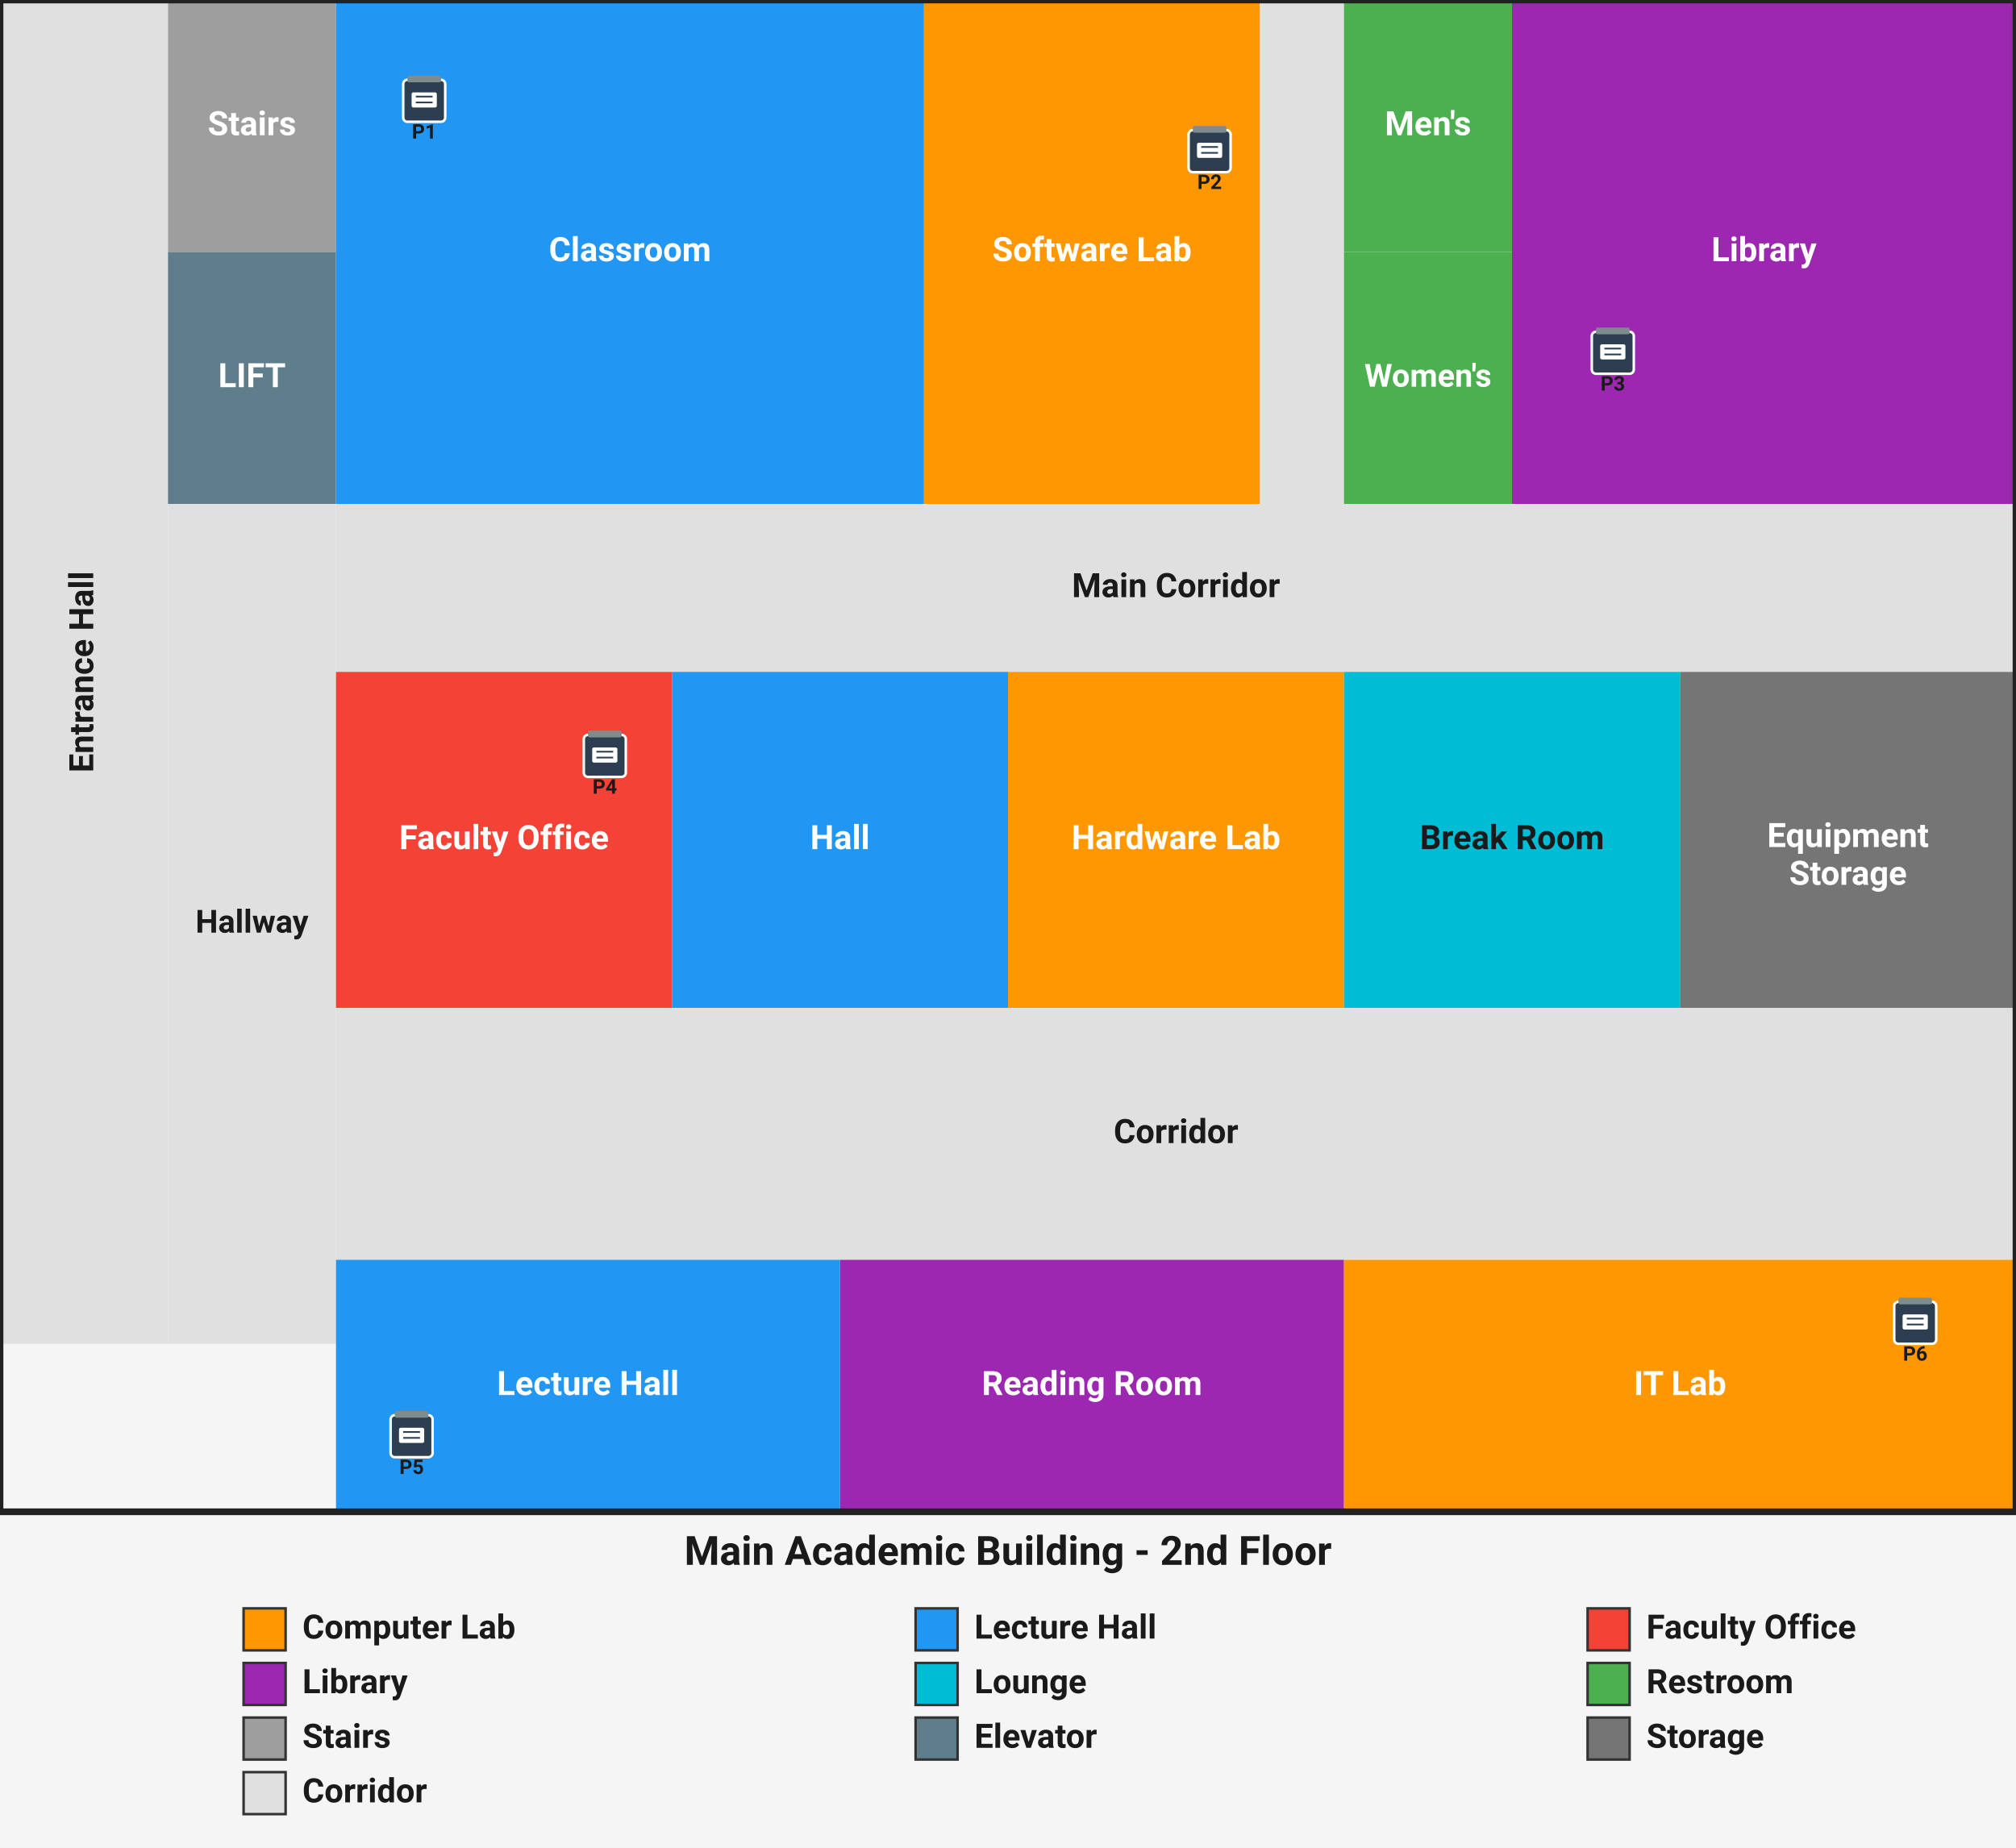
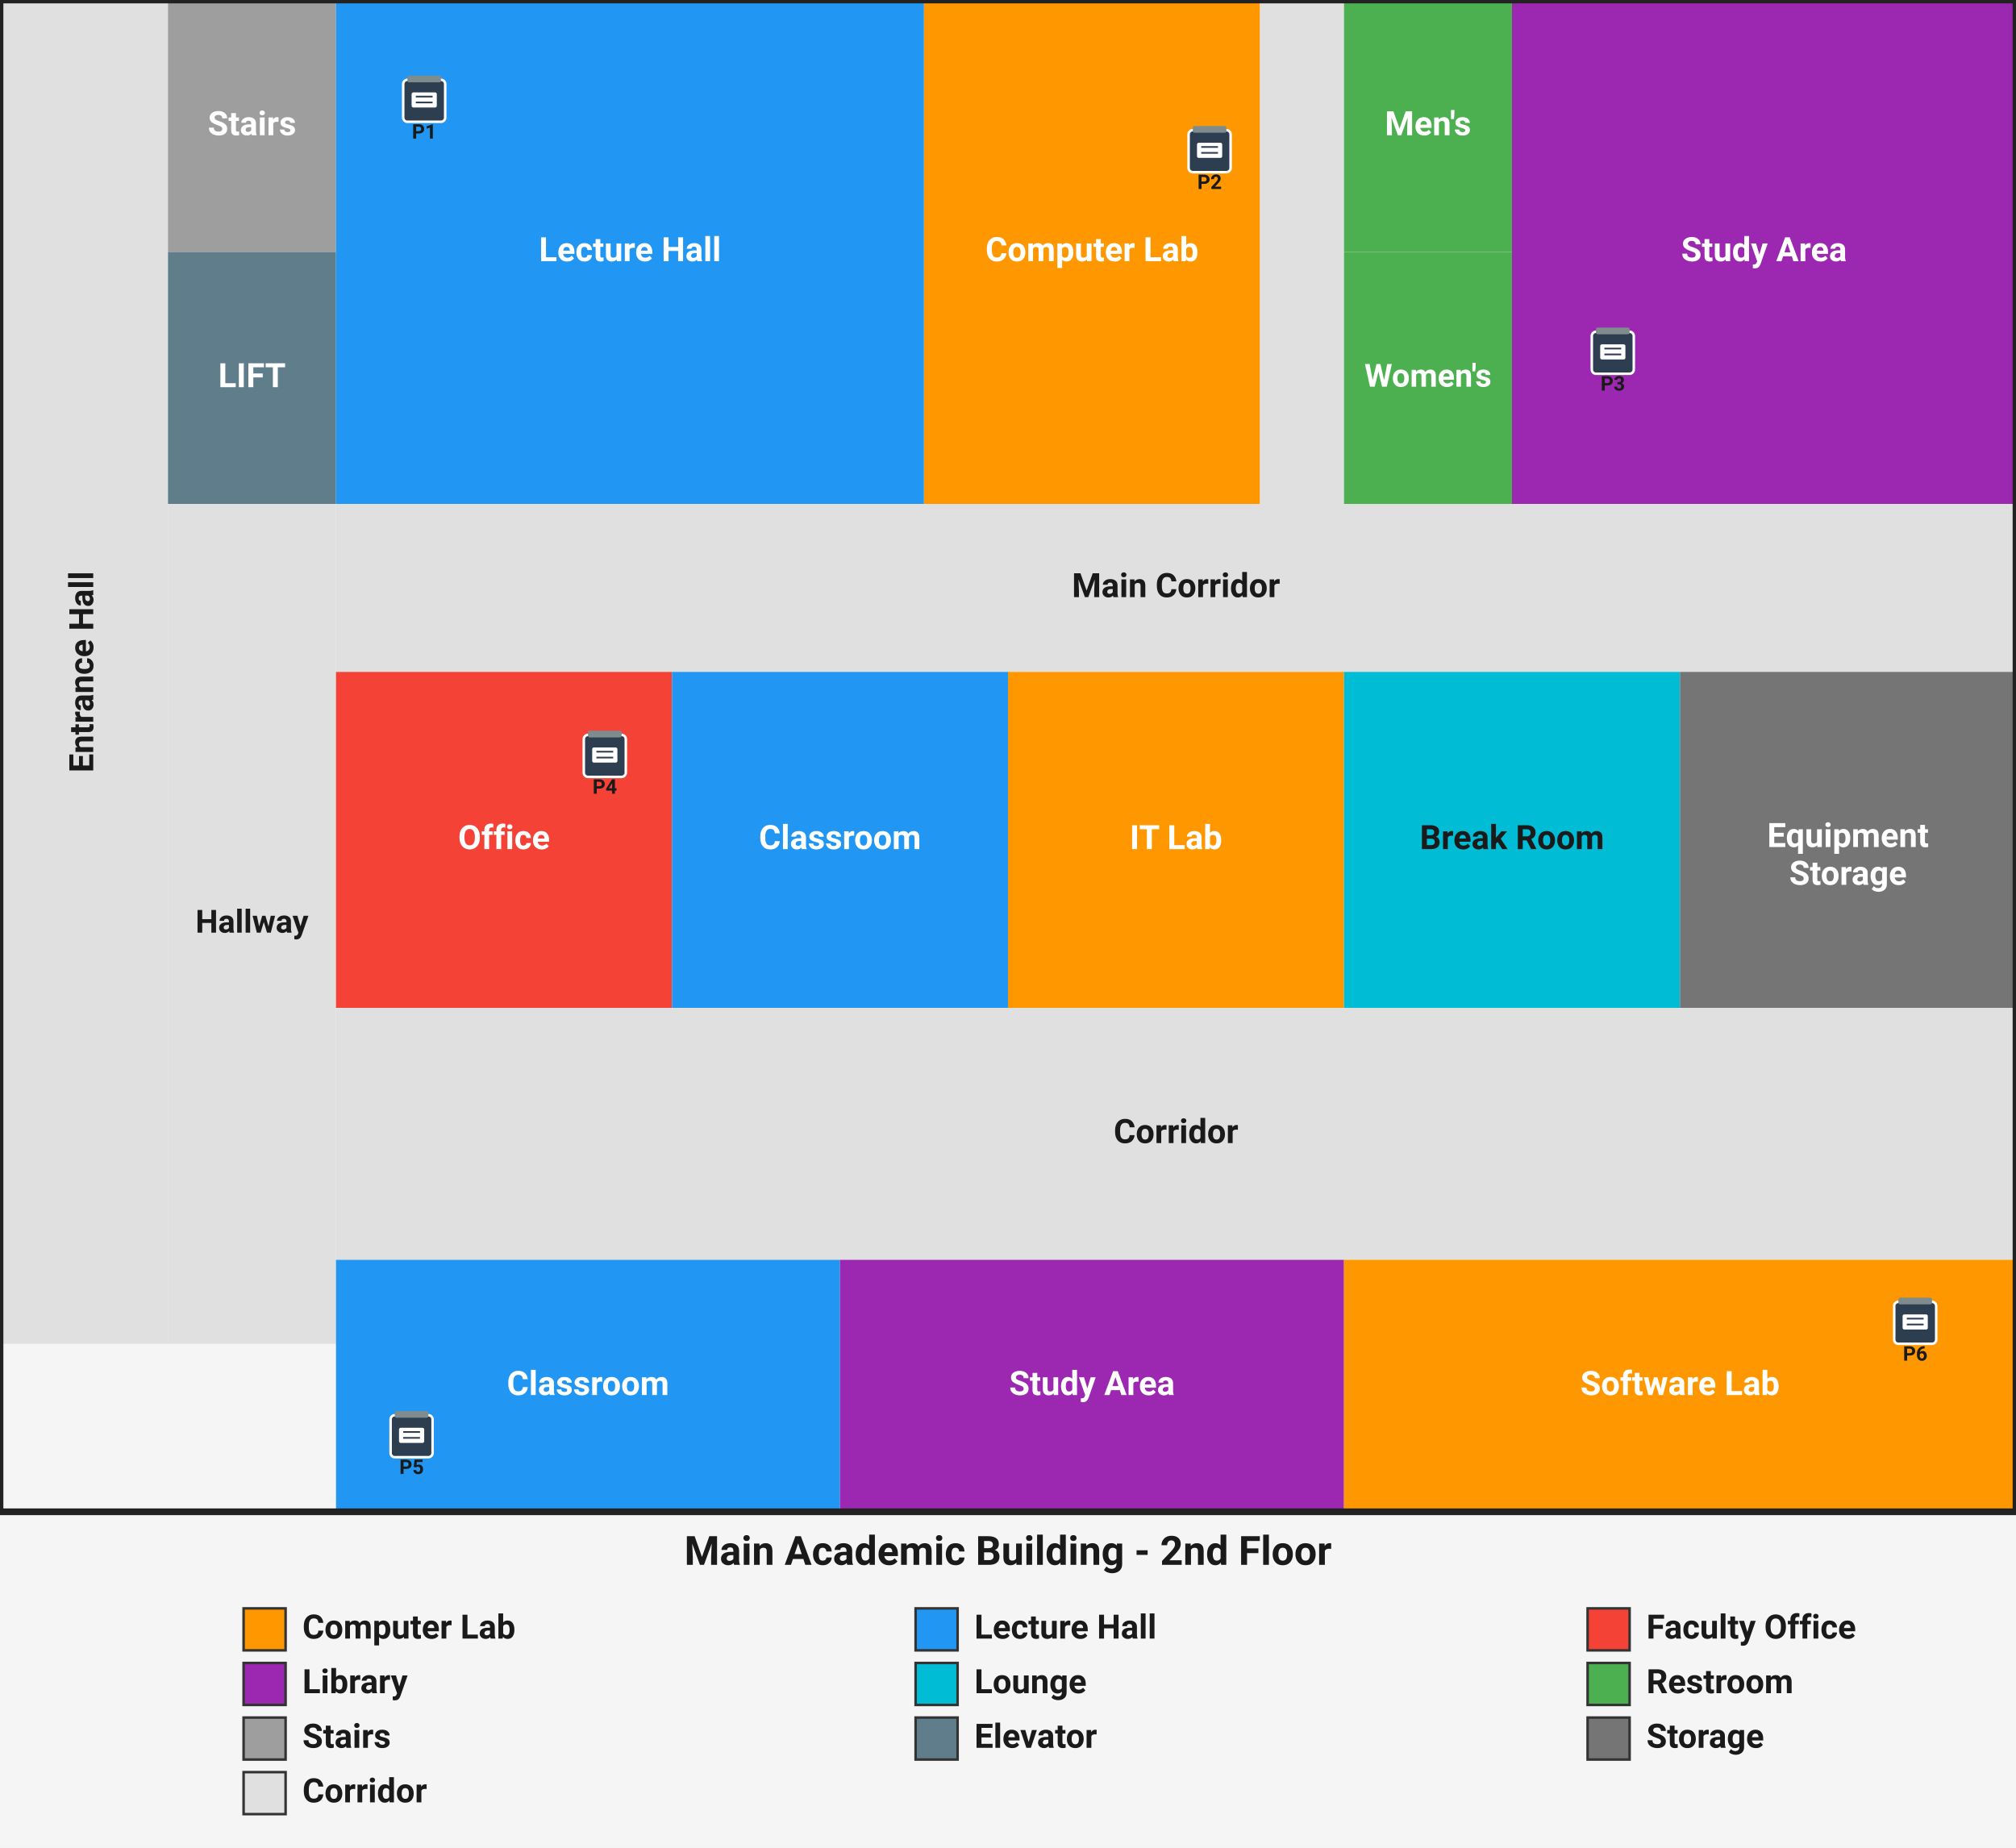
<svg xmlns="http://www.w3.org/2000/svg" viewBox="0 0 2400 2200" width="2400" height="2200" style="display:block; max-width:100%; height:auto;">
  <defs>
    <style>
      text { 
        -webkit-font-smoothing: antialiased;
        -moz-osx-font-smoothing: grayscale;
      }
    </style>
  </defs>
  <rect x="0" y="0" width="2400" height="2200" fill="#f5f5f5" />
  <rect x="0" y="0" width="200" height="1600" fill="#E0E0E0" stroke="none" />
  <text x="100.0" y="800.0" font-family="Roboto,Segoe UI,Arial,sans-serif" font-size="40" font-weight="600" fill="#1a1a1a" text-anchor="middle" dominant-baseline="middle" transform="rotate(-90 100.0 800.0)">
              Entrance Hall
            </text>
  <rect x="200" y="0" width="200" height="300" fill="#9E9E9E" stroke="none" />
  <text x="300.0" y="150.0" font-family="Roboto,Segoe UI,Arial,sans-serif" font-size="40" font-weight="600" fill="white" text-anchor="middle" dominant-baseline="middle">
              Stairs
            </text>
  <rect x="200" y="300" width="200" height="300" fill="#607D8B" stroke="none" />
  <text x="300.0" y="450.0" font-family="Roboto,Segoe UI,Arial,sans-serif" font-size="40" font-weight="600" fill="white" text-anchor="middle" dominant-baseline="middle">
              LIFT
            </text>
  <rect x="200" y="600" width="200" height="1000" fill="#E0E0E0" stroke="none" />
  <text x="300.0" y="1100.0" font-family="Roboto,Segoe UI,Arial,sans-serif" font-size="38" font-weight="600" fill="#1a1a1a" text-anchor="middle" dominant-baseline="middle">
              Hallway
            </text>
  <rect x="400" y="0" width="700" height="600" fill="#2196F3" stroke="none" />
  <text x="750.0" y="300.0" font-family="Roboto,Segoe UI,Arial,sans-serif" font-size="40" font-weight="600" fill="white" text-anchor="middle" dominant-baseline="middle">
-               Classroom
+               Lecture Hall
            </text>
  <rect x="1100" y="0" width="400" height="600" fill="#FF9800" stroke="none" />
  <text x="1300.0" y="300.0" font-family="Roboto,Segoe UI,Arial,sans-serif" font-size="40" font-weight="600" fill="white" text-anchor="middle" dominant-baseline="middle">
-               Software Lab
+               Computer Lab
            </text>
  <rect x="1500" y="0" width="100" height="600" fill="#E0E0E0" stroke="none" />
  <rect x="1600" y="0" width="200" height="300" fill="#4CAF50" stroke="none" />
  <text x="1700.0" y="150.0" font-family="Roboto,Segoe UI,Arial,sans-serif" font-size="40" font-weight="600" fill="white" text-anchor="middle" dominant-baseline="middle">
              Men's
            </text>
  <rect x="1600" y="300" width="200" height="300" fill="#4CAF50" stroke="none" />
  <text x="1700.0" y="450.0" font-family="Roboto,Segoe UI,Arial,sans-serif" font-size="38" font-weight="600" fill="white" text-anchor="middle" dominant-baseline="middle">
              Women's
            </text>
  <rect x="1800" y="0" width="600" height="600" fill="#9C27B0" stroke="none" />
  <text x="2100.0" y="300.0" font-family="Roboto,Segoe UI,Arial,sans-serif" font-size="40" font-weight="600" fill="white" text-anchor="middle" dominant-baseline="middle">
-               Library
+               Study Area
            </text>
  <rect x="400" y="600" width="2000" height="200" fill="#E0E0E0" stroke="none" />
  <text x="1400.0" y="700.0" font-family="Roboto,Segoe UI,Arial,sans-serif" font-size="40" font-weight="600" fill="#1a1a1a" text-anchor="middle" dominant-baseline="middle">
              Main Corridor
            </text>
  <rect x="400" y="800" width="400" height="400" fill="#F44336" stroke="none" />
  <text x="600.0" y="1000.0" font-family="Roboto,Segoe UI,Arial,sans-serif" font-size="40" font-weight="600" fill="white" text-anchor="middle" dominant-baseline="middle">
-               Faculty Office
+               Office
            </text>
  <rect x="800" y="800" width="400" height="400" fill="#2196F3" stroke="none" />
  <text x="1000.0" y="1000.0" font-family="Roboto,Segoe UI,Arial,sans-serif" font-size="40" font-weight="600" fill="white" text-anchor="middle" dominant-baseline="middle">
-               Hall
+               Classroom
            </text>
  <rect x="1200" y="800" width="400" height="400" fill="#FF9800" stroke="none" />
  <text x="1400.0" y="1000.0" font-family="Roboto,Segoe UI,Arial,sans-serif" font-size="40" font-weight="600" fill="white" text-anchor="middle" dominant-baseline="middle">
-               Hardware Lab
+               IT Lab
            </text>
  <rect x="1600" y="800" width="400" height="400" fill="#00BCD4" stroke="none" />
  <text x="1800.0" y="1000.0" font-family="Roboto,Segoe UI,Arial,sans-serif" font-size="40" font-weight="600" fill="#1a1a1a" text-anchor="middle" dominant-baseline="middle">
              Break Room
            </text>
  <rect x="2000" y="800" width="400" height="400" fill="#757575" stroke="none" />
  <g>
    <text x="2200.0" y="997.5" font-family="Roboto,Segoe UI,Arial,sans-serif" font-size="40" font-weight="600" fill="white" text-anchor="middle" dominant-baseline="middle">
                  Equipment
                </text>
    <text x="2200.0" y="1042.5" font-family="Roboto,Segoe UI,Arial,sans-serif" font-size="40" font-weight="600" fill="white" text-anchor="middle" dominant-baseline="middle">
                  Storage
                </text>
  </g>
  <rect x="400" y="1200" width="2000" height="300" fill="#E0E0E0" stroke="none" />
  <text x="1400.0" y="1350.0" font-family="Roboto,Segoe UI,Arial,sans-serif" font-size="40" font-weight="600" fill="#1a1a1a" text-anchor="middle" dominant-baseline="middle">
              Corridor
            </text>
  <rect x="400" y="1500" width="600" height="300" fill="#2196F3" stroke="none" />
  <text x="700.0" y="1650.0" font-family="Roboto,Segoe UI,Arial,sans-serif" font-size="40" font-weight="600" fill="white" text-anchor="middle" dominant-baseline="middle">
-               Lecture Hall
+               Classroom
            </text>
  <rect x="1000" y="1500" width="600" height="300" fill="#9C27B0" stroke="none" />
  <text x="1300.0" y="1650.0" font-family="Roboto,Segoe UI,Arial,sans-serif" font-size="40" font-weight="600" fill="white" text-anchor="middle" dominant-baseline="middle">
-               Reading Room
+               Study Area
            </text>
  <rect x="1600" y="1500" width="800" height="300" fill="#FF9800" stroke="none" />
  <text x="2000.0" y="1650.0" font-family="Roboto,Segoe UI,Arial,sans-serif" font-size="40" font-weight="600" fill="white" text-anchor="middle" dominant-baseline="middle">
-               IT Lab
+               Software Lab
            </text>
  <rect x="480.0" y="95.0" width="50" height="50" fill="#2C3E50" stroke="#FFF" stroke-width="3" rx="5" />
  <rect x="485.0" y="90.0" width="40" height="8" fill="#7F8C8D" rx="2" />
  <rect x="490.0" y="110.0" width="30" height="18" fill="white" rx="2" />
  <line x1="495.0" y1="115.0" x2="515.0" y2="115.0" stroke="#2C3E50" stroke-width="2" />
  <line x1="495.0" y1="122.0" x2="515.0" y2="122.0" stroke="#2C3E50" stroke-width="2" />
  <text x="505.0" y="165.0" font-family="Roboto,Segoe UI,Arial,sans-serif" font-size="24" font-weight="700" fill="#1a1a1a" text-anchor="middle">
      P1
    </text>
  <rect x="1415.0" y="155.0" width="50" height="50" fill="#2C3E50" stroke="#FFF" stroke-width="3" rx="5" />
  <rect x="1420.0" y="150.0" width="40" height="8" fill="#7F8C8D" rx="2" />
  <rect x="1425.0" y="170.0" width="30" height="18" fill="white" rx="2" />
  <line x1="1430.0" y1="175.0" x2="1450.0" y2="175.0" stroke="#2C3E50" stroke-width="2" />
  <line x1="1430.0" y1="182.0" x2="1450.0" y2="182.0" stroke="#2C3E50" stroke-width="2" />
  <text x="1440.0" y="225.0" font-family="Roboto,Segoe UI,Arial,sans-serif" font-size="24" font-weight="700" fill="#1a1a1a" text-anchor="middle">
      P2
    </text>
  <rect x="1895.0" y="395.0" width="50" height="50" fill="#2C3E50" stroke="#FFF" stroke-width="3" rx="5" />
  <rect x="1900.0" y="390.0" width="40" height="8" fill="#7F8C8D" rx="2" />
  <rect x="1905.0" y="410.0" width="30" height="18" fill="white" rx="2" />
  <line x1="1910.0" y1="415.0" x2="1930.0" y2="415.0" stroke="#2C3E50" stroke-width="2" />
  <line x1="1910.0" y1="422.0" x2="1930.0" y2="422.0" stroke="#2C3E50" stroke-width="2" />
  <text x="1920.0" y="465.0" font-family="Roboto,Segoe UI,Arial,sans-serif" font-size="24" font-weight="700" fill="#1a1a1a" text-anchor="middle">
      P3
    </text>
  <rect x="695.0" y="875.0" width="50" height="50" fill="#2C3E50" stroke="#FFF" stroke-width="3" rx="5" />
  <rect x="700.0" y="870.0" width="40" height="8" fill="#7F8C8D" rx="2" />
  <rect x="705.0" y="890.0" width="30" height="18" fill="white" rx="2" />
  <line x1="710.0" y1="895.0" x2="730.0" y2="895.0" stroke="#2C3E50" stroke-width="2" />
  <line x1="710.0" y1="902.0" x2="730.0" y2="902.0" stroke="#2C3E50" stroke-width="2" />
  <text x="720.0" y="945.0" font-family="Roboto,Segoe UI,Arial,sans-serif" font-size="24" font-weight="700" fill="#1a1a1a" text-anchor="middle">
      P4
    </text>
  <rect x="465.0" y="1685.0" width="50" height="50" fill="#2C3E50" stroke="#FFF" stroke-width="3" rx="5" />
  <rect x="470.0" y="1680.0" width="40" height="8" fill="#7F8C8D" rx="2" />
  <rect x="475.0" y="1700.0" width="30" height="18" fill="white" rx="2" />
  <line x1="480.0" y1="1705.0" x2="500.0" y2="1705.0" stroke="#2C3E50" stroke-width="2" />
  <line x1="480.0" y1="1712.0" x2="500.0" y2="1712.0" stroke="#2C3E50" stroke-width="2" />
  <text x="490.0" y="1755.0" font-family="Roboto,Segoe UI,Arial,sans-serif" font-size="24" font-weight="700" fill="#1a1a1a" text-anchor="middle">
      P5
    </text>
  <rect x="2255.0" y="1550.0" width="50" height="50" fill="#2C3E50" stroke="#FFF" stroke-width="3" rx="5" />
  <rect x="2260.0" y="1545.0" width="40" height="8" fill="#7F8C8D" rx="2" />
  <rect x="2265.0" y="1565.0" width="30" height="18" fill="white" rx="2" />
  <line x1="2270.0" y1="1570.0" x2="2290.0" y2="1570.0" stroke="#2C3E50" stroke-width="2" />
  <line x1="2270.0" y1="1577.0" x2="2290.0" y2="1577.0" stroke="#2C3E50" stroke-width="2" />
  <text x="2280.0" y="1620.0" font-family="Roboto,Segoe UI,Arial,sans-serif" font-size="24" font-weight="700" fill="#1a1a1a" text-anchor="middle">
      P6
    </text>
  <rect x="0" y="0" width="2400" height="1800" fill="none" stroke="#222" stroke-width="8" />
  <text x="1200.0" y="1850" font-family="Roboto,Segoe UI,Arial,sans-serif" font-size="48" font-weight="700" fill="#1a1a1a" text-anchor="middle" dominant-baseline="middle">
          Main Academic Building - 2nd Floor
        </text>
  <rect x="290.0" y="1915.0" width="50" height="50" fill="#FF9800" stroke="#333" stroke-width="3" />
  <text x="360.0" y="1940" font-family="Roboto,Segoe UI,Arial,sans-serif" font-size="40" font-weight="700" fill="#1a1a1a" text-anchor="start" dominant-baseline="middle">
          Computer Lab
        </text>
  <rect x="1090.0" y="1915.0" width="50" height="50" fill="#2196F3" stroke="#333" stroke-width="3" />
  <text x="1160.0" y="1940" font-family="Roboto,Segoe UI,Arial,sans-serif" font-size="40" font-weight="700" fill="#1a1a1a" text-anchor="start" dominant-baseline="middle">
          Lecture Hall
        </text>
  <rect x="1890.0" y="1915.0" width="50" height="50" fill="#F44336" stroke="#333" stroke-width="3" />
  <text x="1960.0" y="1940" font-family="Roboto,Segoe UI,Arial,sans-serif" font-size="40" font-weight="700" fill="#1a1a1a" text-anchor="start" dominant-baseline="middle">
          Faculty Office
        </text>
  <rect x="290.0" y="1980.0" width="50" height="50" fill="#9C27B0" stroke="#333" stroke-width="3" />
  <text x="360.0" y="2005" font-family="Roboto,Segoe UI,Arial,sans-serif" font-size="40" font-weight="700" fill="#1a1a1a" text-anchor="start" dominant-baseline="middle">
          Library
        </text>
  <rect x="1090.0" y="1980.0" width="50" height="50" fill="#00BCD4" stroke="#333" stroke-width="3" />
  <text x="1160.0" y="2005" font-family="Roboto,Segoe UI,Arial,sans-serif" font-size="40" font-weight="700" fill="#1a1a1a" text-anchor="start" dominant-baseline="middle">
          Lounge
        </text>
  <rect x="1890.0" y="1980.0" width="50" height="50" fill="#4CAF50" stroke="#333" stroke-width="3" />
  <text x="1960.0" y="2005" font-family="Roboto,Segoe UI,Arial,sans-serif" font-size="40" font-weight="700" fill="#1a1a1a" text-anchor="start" dominant-baseline="middle">
          Restroom
        </text>
  <rect x="290.0" y="2045.0" width="50" height="50" fill="#9E9E9E" stroke="#333" stroke-width="3" />
  <text x="360.0" y="2070" font-family="Roboto,Segoe UI,Arial,sans-serif" font-size="40" font-weight="700" fill="#1a1a1a" text-anchor="start" dominant-baseline="middle">
          Stairs
        </text>
  <rect x="1090.0" y="2045.0" width="50" height="50" fill="#607D8B" stroke="#333" stroke-width="3" />
  <text x="1160.0" y="2070" font-family="Roboto,Segoe UI,Arial,sans-serif" font-size="40" font-weight="700" fill="#1a1a1a" text-anchor="start" dominant-baseline="middle">
          Elevator
        </text>
  <rect x="1890.0" y="2045.0" width="50" height="50" fill="#757575" stroke="#333" stroke-width="3" />
  <text x="1960.0" y="2070" font-family="Roboto,Segoe UI,Arial,sans-serif" font-size="40" font-weight="700" fill="#1a1a1a" text-anchor="start" dominant-baseline="middle">
          Storage
        </text>
  <rect x="290.0" y="2110.0" width="50" height="50" fill="#E0E0E0" stroke="#333" stroke-width="3" />
  <text x="360.0" y="2135" font-family="Roboto,Segoe UI,Arial,sans-serif" font-size="40" font-weight="700" fill="#1a1a1a" text-anchor="start" dominant-baseline="middle">
          Corridor
        </text>
</svg>
